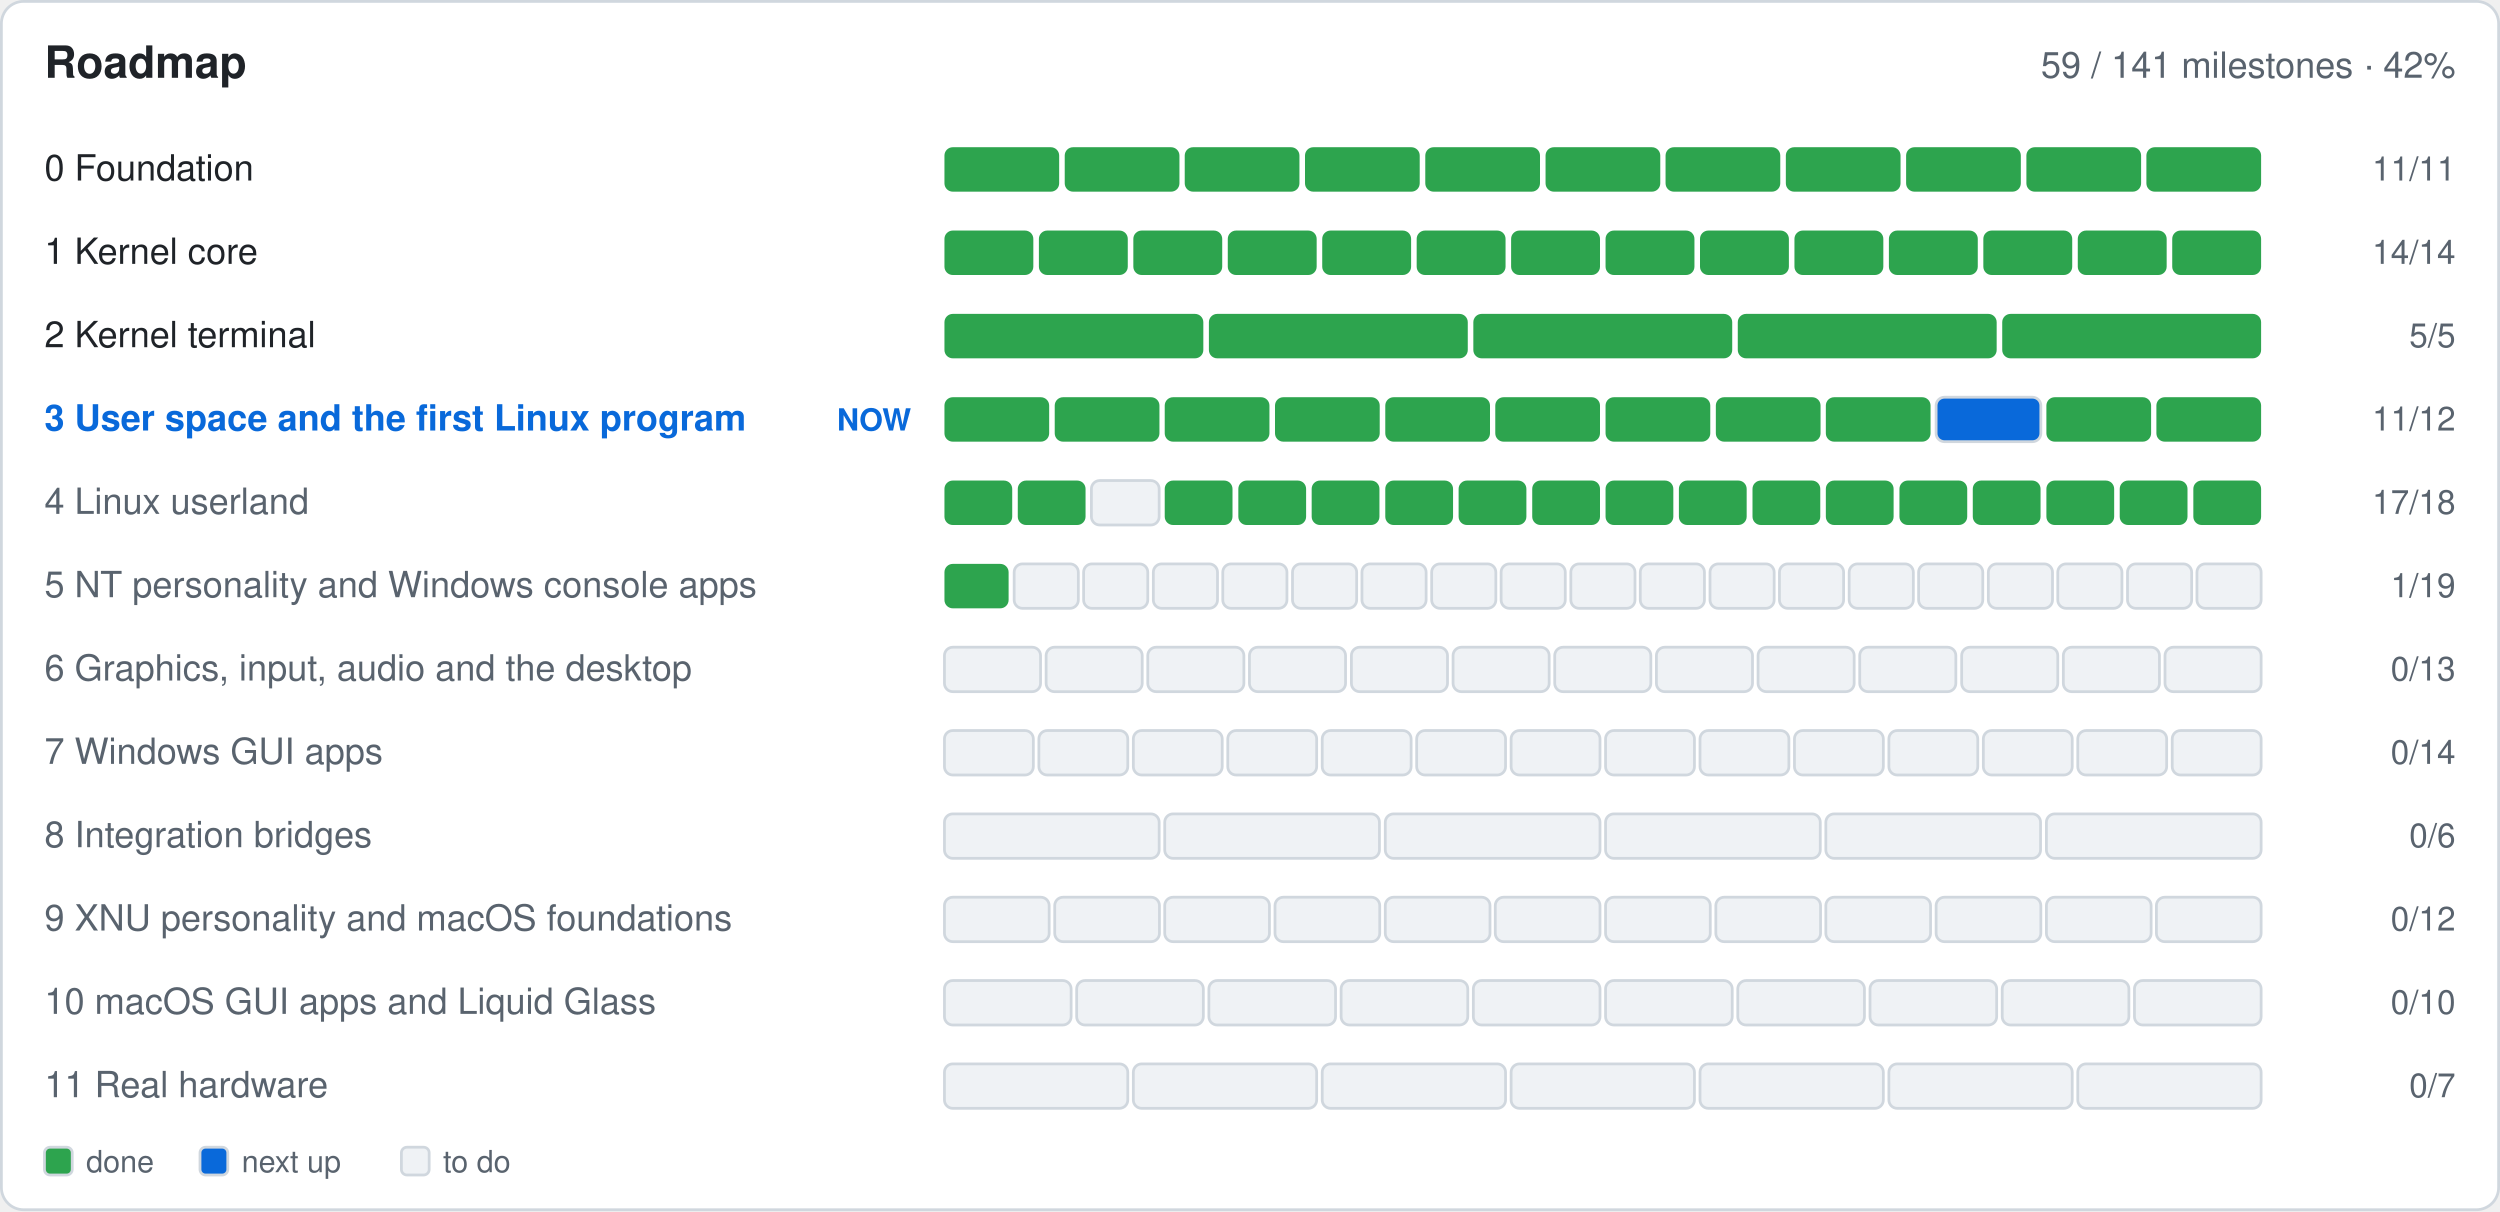
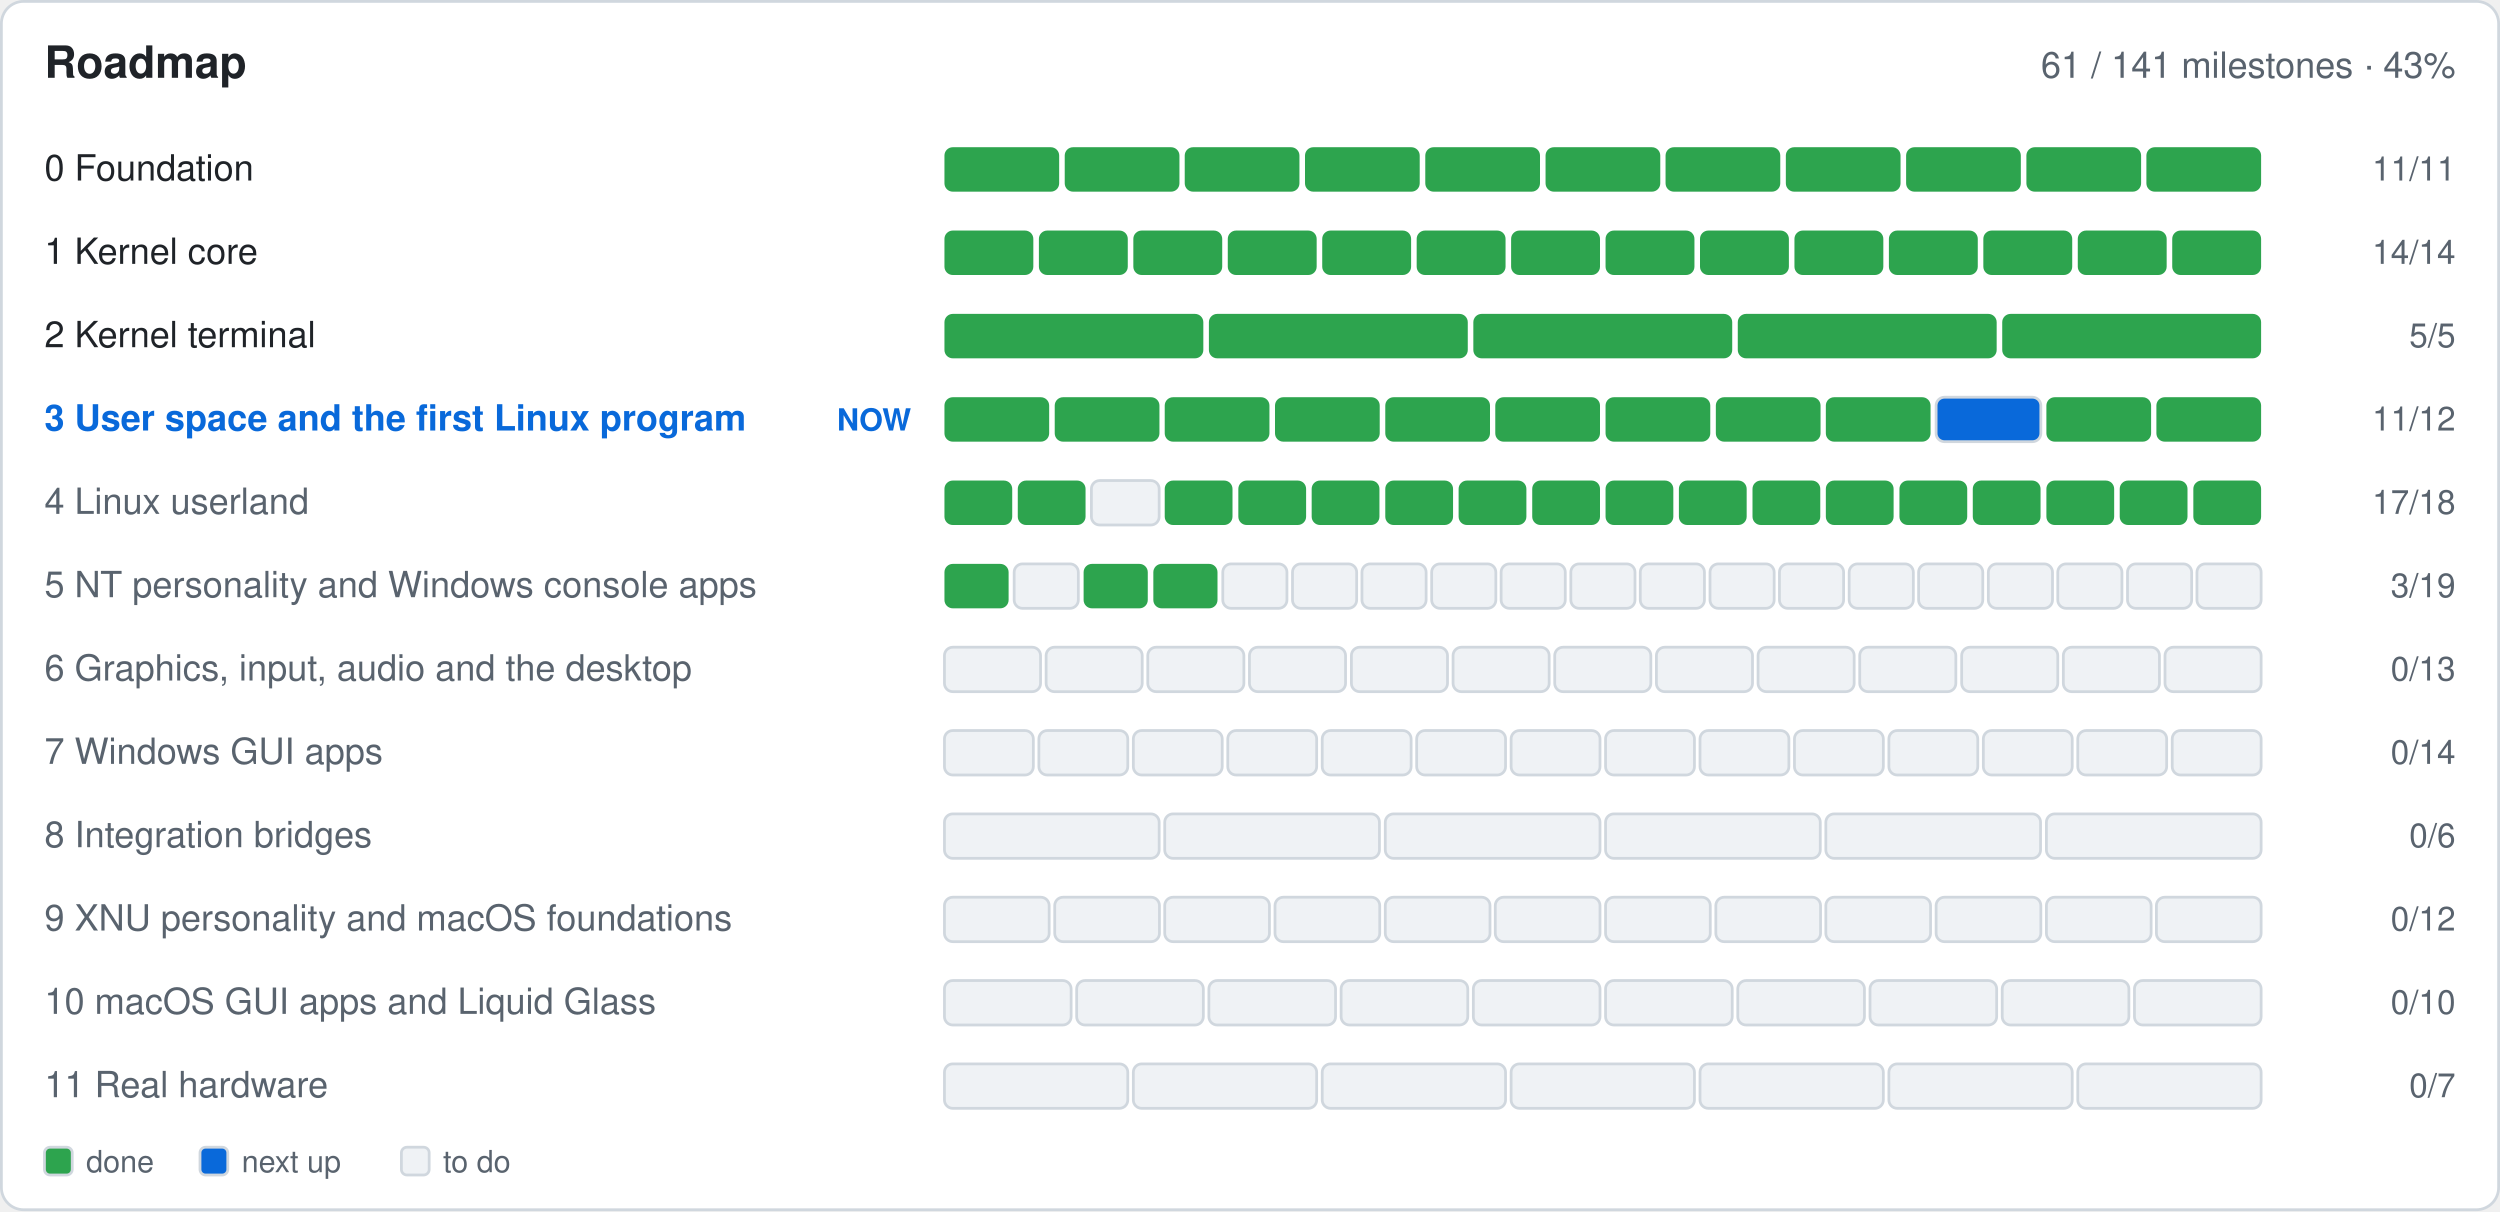
- <svg xmlns="http://www.w3.org/2000/svg" width="900" height="436" viewBox="0 0 900 436" role="img" aria-label="Roadmap: 59 of 141 milestones done">
+ <svg xmlns="http://www.w3.org/2000/svg" width="900" height="436" viewBox="0 0 900 436" role="img" aria-label="Roadmap: 61 of 141 milestones done">
  <rect x="0.5" y="0.5" width="899.0" height="435.0" fill="#ffffff" rx="8" stroke="#d0d7de" />
  <text x="16.0" y="28.0" font-family="-apple-system,BlinkMacSystemFont,'Segoe UI',Helvetica,Arial,sans-serif" font-size="16" font-weight="600" fill="#1f2328" text-anchor="start">Roadmap</text>
-   <text x="884.0" y="28.0" font-family="-apple-system,BlinkMacSystemFont,'Segoe UI',Helvetica,Arial,sans-serif" font-size="13" font-weight="400" fill="#59636e" text-anchor="end">59 / 141 milestones · 42%</text>
+   <text x="884.0" y="28.0" font-family="-apple-system,BlinkMacSystemFont,'Segoe UI',Helvetica,Arial,sans-serif" font-size="13" font-weight="400" fill="#59636e" text-anchor="end">61 / 141 milestones · 43%</text>
  <text x="16.0" y="65.0" font-family="-apple-system,BlinkMacSystemFont,'Segoe UI',Helvetica,Arial,sans-serif" font-size="13" font-weight="400" fill="#1f2328" text-anchor="start"> 0  Foundation</text>
  <g>
    <rect x="340.0" y="53.0" width="41.3" height="16.0" fill="#2da44e" rx="3" />
  </g>
  <g>
    <rect x="383.3" y="53.0" width="41.3" height="16.0" fill="#2da44e" rx="3" />
  </g>
  <g>
    <rect x="426.5" y="53.0" width="41.3" height="16.0" fill="#2da44e" rx="3" />
  </g>
  <g>
    <rect x="469.8" y="53.0" width="41.3" height="16.0" fill="#2da44e" rx="3" />
  </g>
  <g>
    <rect x="513.1" y="53.0" width="41.3" height="16.0" fill="#2da44e" rx="3" />
  </g>
  <g>
    <rect x="556.4" y="53.0" width="41.3" height="16.0" fill="#2da44e" rx="3" />
  </g>
  <g>
    <rect x="599.6" y="53.0" width="41.3" height="16.0" fill="#2da44e" rx="3" />
  </g>
  <g>
    <rect x="642.9" y="53.0" width="41.3" height="16.0" fill="#2da44e" rx="3" />
  </g>
  <g>
    <rect x="686.2" y="53.0" width="41.3" height="16.0" fill="#2da44e" rx="3" />
  </g>
  <g>
    <rect x="729.5" y="53.0" width="41.3" height="16.0" fill="#2da44e" rx="3" />
  </g>
  <g>
    <rect x="772.7" y="53.0" width="41.3" height="16.0" fill="#2da44e" rx="3" />
  </g>
  <text x="884.0" y="65.0" font-family="-apple-system,BlinkMacSystemFont,'Segoe UI',Helvetica,Arial,sans-serif" font-size="12" font-weight="400" fill="#59636e" text-anchor="end">11/11</text>
  <text x="16.0" y="95.0" font-family="-apple-system,BlinkMacSystemFont,'Segoe UI',Helvetica,Arial,sans-serif" font-size="13" font-weight="400" fill="#1f2328" text-anchor="start"> 1  Kernel core</text>
  <g>
    <rect x="340.0" y="83.0" width="32.0" height="16.0" fill="#2da44e" rx="3" />
  </g>
  <g>
    <rect x="374.0" y="83.0" width="32.0" height="16.0" fill="#2da44e" rx="3" />
  </g>
  <g>
    <rect x="408.0" y="83.0" width="32.0" height="16.0" fill="#2da44e" rx="3" />
  </g>
  <g>
    <rect x="442.0" y="83.0" width="32.0" height="16.0" fill="#2da44e" rx="3" />
  </g>
  <g>
    <rect x="476.0" y="83.0" width="32.0" height="16.0" fill="#2da44e" rx="3" />
  </g>
  <g>
    <rect x="510.0" y="83.0" width="32.0" height="16.0" fill="#2da44e" rx="3" />
  </g>
  <g>
    <rect x="544.0" y="83.0" width="32.0" height="16.0" fill="#2da44e" rx="3" />
  </g>
  <g>
    <rect x="578.0" y="83.0" width="32.0" height="16.0" fill="#2da44e" rx="3" />
  </g>
  <g>
    <rect x="612.0" y="83.0" width="32.0" height="16.0" fill="#2da44e" rx="3" />
  </g>
  <g>
    <rect x="646.0" y="83.0" width="32.0" height="16.0" fill="#2da44e" rx="3" />
  </g>
  <g>
    <rect x="680.0" y="83.0" width="32.0" height="16.0" fill="#2da44e" rx="3" />
  </g>
  <g>
    <rect x="714.0" y="83.0" width="32.0" height="16.0" fill="#2da44e" rx="3" />
  </g>
  <g>
    <rect x="748.0" y="83.0" width="32.0" height="16.0" fill="#2da44e" rx="3" />
  </g>
  <g>
    <rect x="782.0" y="83.0" width="32.0" height="16.0" fill="#2da44e" rx="3" />
  </g>
  <text x="884.0" y="95.0" font-family="-apple-system,BlinkMacSystemFont,'Segoe UI',Helvetica,Arial,sans-serif" font-size="12" font-weight="400" fill="#59636e" text-anchor="end">14/14</text>
  <text x="16.0" y="125.0" font-family="-apple-system,BlinkMacSystemFont,'Segoe UI',Helvetica,Arial,sans-serif" font-size="13" font-weight="400" fill="#1f2328" text-anchor="start"> 2  Kernel terminal</text>
  <g>
    <rect x="340.0" y="113.0" width="93.2" height="16.0" fill="#2da44e" rx="3" />
  </g>
  <g>
    <rect x="435.2" y="113.0" width="93.2" height="16.0" fill="#2da44e" rx="3" />
  </g>
  <g>
    <rect x="530.4" y="113.0" width="93.2" height="16.0" fill="#2da44e" rx="3" />
  </g>
  <g>
    <rect x="625.6" y="113.0" width="93.2" height="16.0" fill="#2da44e" rx="3" />
  </g>
  <g>
    <rect x="720.8" y="113.0" width="93.2" height="16.0" fill="#2da44e" rx="3" />
  </g>
  <text x="884.0" y="125.0" font-family="-apple-system,BlinkMacSystemFont,'Segoe UI',Helvetica,Arial,sans-serif" font-size="12" font-weight="400" fill="#59636e" text-anchor="end">5/5</text>
  <text x="16.0" y="155.0" font-family="-apple-system,BlinkMacSystemFont,'Segoe UI',Helvetica,Arial,sans-serif" font-size="13" font-weight="600" fill="#0969da" text-anchor="start"> 3  User space and the first Linux program</text>
  <text x="328.0" y="155.0" font-family="-apple-system,BlinkMacSystemFont,'Segoe UI',Helvetica,Arial,sans-serif" font-size="11" font-weight="600" fill="#0969da" text-anchor="end">NOW</text>
  <g>
    <rect x="340.0" y="143.0" width="37.7" height="16.0" fill="#2da44e" rx="3" />
  </g>
  <g>
    <rect x="379.7" y="143.0" width="37.7" height="16.0" fill="#2da44e" rx="3" />
  </g>
  <g>
    <rect x="419.3" y="143.0" width="37.7" height="16.0" fill="#2da44e" rx="3" />
  </g>
  <g>
    <rect x="459.0" y="143.0" width="37.7" height="16.0" fill="#2da44e" rx="3" />
  </g>
  <g>
    <rect x="498.7" y="143.0" width="37.7" height="16.0" fill="#2da44e" rx="3" />
  </g>
  <g>
    <rect x="538.3" y="143.0" width="37.7" height="16.0" fill="#2da44e" rx="3" />
  </g>
  <g>
    <rect x="578.0" y="143.0" width="37.7" height="16.0" fill="#2da44e" rx="3" />
  </g>
  <g>
    <rect x="617.7" y="143.0" width="37.7" height="16.0" fill="#2da44e" rx="3" />
  </g>
  <g>
    <rect x="657.3" y="143.0" width="37.7" height="16.0" fill="#2da44e" rx="3" />
  </g>
  <g>
    <rect x="697.0" y="143.0" width="37.7" height="16.0" fill="#0969da" rx="3" stroke="#d0d7de" />
  </g>
  <g>
    <rect x="736.7" y="143.0" width="37.7" height="16.0" fill="#2da44e" rx="3" />
  </g>
  <g>
    <rect x="776.3" y="143.0" width="37.7" height="16.0" fill="#2da44e" rx="3" />
  </g>
  <text x="884.0" y="155.0" font-family="-apple-system,BlinkMacSystemFont,'Segoe UI',Helvetica,Arial,sans-serif" font-size="12" font-weight="400" fill="#59636e" text-anchor="end">11/12</text>
  <text x="16.0" y="185.0" font-family="-apple-system,BlinkMacSystemFont,'Segoe UI',Helvetica,Arial,sans-serif" font-size="13" font-weight="400" fill="#59636e" text-anchor="start"> 4  Linux userland</text>
  <g>
    <rect x="340.0" y="173.0" width="24.4" height="16.0" fill="#2da44e" rx="3" />
  </g>
  <g>
    <rect x="366.4" y="173.0" width="24.4" height="16.0" fill="#2da44e" rx="3" />
  </g>
  <g>
    <rect x="392.9" y="173.0" width="24.4" height="16.0" fill="#eff2f5" rx="3" stroke="#d0d7de" />
  </g>
  <g>
    <rect x="419.3" y="173.0" width="24.4" height="16.0" fill="#2da44e" rx="3" />
  </g>
  <g>
    <rect x="445.8" y="173.0" width="24.4" height="16.0" fill="#2da44e" rx="3" />
  </g>
  <g>
    <rect x="472.2" y="173.0" width="24.4" height="16.0" fill="#2da44e" rx="3" />
  </g>
  <g>
    <rect x="498.7" y="173.0" width="24.4" height="16.0" fill="#2da44e" rx="3" />
  </g>
  <g>
    <rect x="525.1" y="173.0" width="24.4" height="16.0" fill="#2da44e" rx="3" />
  </g>
  <g>
    <rect x="551.6" y="173.0" width="24.4" height="16.0" fill="#2da44e" rx="3" />
  </g>
  <g>
    <rect x="578.0" y="173.0" width="24.4" height="16.0" fill="#2da44e" rx="3" />
  </g>
  <g>
    <rect x="604.4" y="173.0" width="24.4" height="16.0" fill="#2da44e" rx="3" />
  </g>
  <g>
    <rect x="630.9" y="173.0" width="24.4" height="16.0" fill="#2da44e" rx="3" />
  </g>
  <g>
    <rect x="657.3" y="173.0" width="24.4" height="16.0" fill="#2da44e" rx="3" />
  </g>
  <g>
    <rect x="683.8" y="173.0" width="24.4" height="16.0" fill="#2da44e" rx="3" />
  </g>
  <g>
    <rect x="710.2" y="173.0" width="24.4" height="16.0" fill="#2da44e" rx="3" />
  </g>
  <g>
    <rect x="736.7" y="173.0" width="24.4" height="16.0" fill="#2da44e" rx="3" />
  </g>
  <g>
    <rect x="763.1" y="173.0" width="24.4" height="16.0" fill="#2da44e" rx="3" />
  </g>
  <g>
    <rect x="789.6" y="173.0" width="24.4" height="16.0" fill="#2da44e" rx="3" />
  </g>
  <text x="884.0" y="185.0" font-family="-apple-system,BlinkMacSystemFont,'Segoe UI',Helvetica,Arial,sans-serif" font-size="12" font-weight="400" fill="#59636e" text-anchor="end">17/18</text>
  <text x="16.0" y="215.0" font-family="-apple-system,BlinkMacSystemFont,'Segoe UI',Helvetica,Arial,sans-serif" font-size="13" font-weight="400" fill="#59636e" text-anchor="start"> 5  NT personality and Windows console apps</text>
  <g>
    <rect x="340.0" y="203.0" width="23.1" height="16.0" fill="#2da44e" rx="3" />
  </g>
  <g>
    <rect x="365.1" y="203.0" width="23.1" height="16.0" fill="#eff2f5" rx="3" stroke="#d0d7de" />
  </g>
  <g>
-     <rect x="390.1" y="203.0" width="23.1" height="16.0" fill="#eff2f5" rx="3" stroke="#d0d7de" />
-   </g>
-   <g>
-     <rect x="415.2" y="203.0" width="23.1" height="16.0" fill="#eff2f5" rx="3" stroke="#d0d7de" />
+     <rect x="390.1" y="203.0" width="23.1" height="16.0" fill="#2da44e" rx="3" />
+   </g>
+   <g>
+     <rect x="415.2" y="203.0" width="23.1" height="16.0" fill="#2da44e" rx="3" />
  </g>
  <g>
    <rect x="440.2" y="203.0" width="23.1" height="16.0" fill="#eff2f5" rx="3" stroke="#d0d7de" />
  </g>
  <g>
    <rect x="465.3" y="203.0" width="23.1" height="16.0" fill="#eff2f5" rx="3" stroke="#d0d7de" />
  </g>
  <g>
    <rect x="490.3" y="203.0" width="23.1" height="16.0" fill="#eff2f5" rx="3" stroke="#d0d7de" />
  </g>
  <g>
    <rect x="515.4" y="203.0" width="23.1" height="16.0" fill="#eff2f5" rx="3" stroke="#d0d7de" />
  </g>
  <g>
    <rect x="540.4" y="203.0" width="23.1" height="16.0" fill="#eff2f5" rx="3" stroke="#d0d7de" />
  </g>
  <g>
    <rect x="565.5" y="203.0" width="23.1" height="16.0" fill="#eff2f5" rx="3" stroke="#d0d7de" />
  </g>
  <g>
    <rect x="590.5" y="203.0" width="23.1" height="16.0" fill="#eff2f5" rx="3" stroke="#d0d7de" />
  </g>
  <g>
    <rect x="615.6" y="203.0" width="23.1" height="16.0" fill="#eff2f5" rx="3" stroke="#d0d7de" />
  </g>
  <g>
    <rect x="640.6" y="203.0" width="23.1" height="16.0" fill="#eff2f5" rx="3" stroke="#d0d7de" />
  </g>
  <g>
    <rect x="665.7" y="203.0" width="23.1" height="16.0" fill="#eff2f5" rx="3" stroke="#d0d7de" />
  </g>
  <g>
    <rect x="690.7" y="203.0" width="23.1" height="16.0" fill="#eff2f5" rx="3" stroke="#d0d7de" />
  </g>
  <g>
    <rect x="715.8" y="203.0" width="23.1" height="16.0" fill="#eff2f5" rx="3" stroke="#d0d7de" />
  </g>
  <g>
    <rect x="740.8" y="203.0" width="23.1" height="16.0" fill="#eff2f5" rx="3" stroke="#d0d7de" />
  </g>
  <g>
    <rect x="765.9" y="203.0" width="23.1" height="16.0" fill="#eff2f5" rx="3" stroke="#d0d7de" />
  </g>
  <g>
    <rect x="790.9" y="203.0" width="23.1" height="16.0" fill="#eff2f5" rx="3" stroke="#d0d7de" />
  </g>
-   <text x="884.0" y="215.0" font-family="-apple-system,BlinkMacSystemFont,'Segoe UI',Helvetica,Arial,sans-serif" font-size="12" font-weight="400" fill="#59636e" text-anchor="end">1/19</text>
+   <text x="884.0" y="215.0" font-family="-apple-system,BlinkMacSystemFont,'Segoe UI',Helvetica,Arial,sans-serif" font-size="12" font-weight="400" fill="#59636e" text-anchor="end">3/19</text>
  <text x="16.0" y="245.0" font-family="-apple-system,BlinkMacSystemFont,'Segoe UI',Helvetica,Arial,sans-serif" font-size="13" font-weight="400" fill="#59636e" text-anchor="start"> 6  Graphics, input, audio and the desktop</text>
  <g>
    <rect x="340.0" y="233.0" width="34.6" height="16.0" fill="#eff2f5" rx="3" stroke="#d0d7de" />
  </g>
  <g>
    <rect x="376.6" y="233.0" width="34.6" height="16.0" fill="#eff2f5" rx="3" stroke="#d0d7de" />
  </g>
  <g>
    <rect x="413.2" y="233.0" width="34.6" height="16.0" fill="#eff2f5" rx="3" stroke="#d0d7de" />
  </g>
  <g>
    <rect x="449.8" y="233.0" width="34.6" height="16.0" fill="#eff2f5" rx="3" stroke="#d0d7de" />
  </g>
  <g>
    <rect x="486.5" y="233.0" width="34.6" height="16.0" fill="#eff2f5" rx="3" stroke="#d0d7de" />
  </g>
  <g>
    <rect x="523.1" y="233.0" width="34.6" height="16.0" fill="#eff2f5" rx="3" stroke="#d0d7de" />
  </g>
  <g>
    <rect x="559.7" y="233.0" width="34.6" height="16.0" fill="#eff2f5" rx="3" stroke="#d0d7de" />
  </g>
  <g>
    <rect x="596.3" y="233.0" width="34.6" height="16.0" fill="#eff2f5" rx="3" stroke="#d0d7de" />
  </g>
  <g>
    <rect x="632.9" y="233.0" width="34.6" height="16.0" fill="#eff2f5" rx="3" stroke="#d0d7de" />
  </g>
  <g>
    <rect x="669.5" y="233.0" width="34.6" height="16.0" fill="#eff2f5" rx="3" stroke="#d0d7de" />
  </g>
  <g>
    <rect x="706.2" y="233.0" width="34.6" height="16.0" fill="#eff2f5" rx="3" stroke="#d0d7de" />
  </g>
  <g>
    <rect x="742.8" y="233.0" width="34.6" height="16.0" fill="#eff2f5" rx="3" stroke="#d0d7de" />
  </g>
  <g>
    <rect x="779.4" y="233.0" width="34.6" height="16.0" fill="#eff2f5" rx="3" stroke="#d0d7de" />
  </g>
  <text x="884.0" y="245.0" font-family="-apple-system,BlinkMacSystemFont,'Segoe UI',Helvetica,Arial,sans-serif" font-size="12" font-weight="400" fill="#59636e" text-anchor="end">0/13</text>
  <text x="16.0" y="275.0" font-family="-apple-system,BlinkMacSystemFont,'Segoe UI',Helvetica,Arial,sans-serif" font-size="13" font-weight="400" fill="#59636e" text-anchor="start"> 7  Windows GUI apps</text>
  <g>
    <rect x="340.0" y="263.0" width="32.0" height="16.0" fill="#eff2f5" rx="3" stroke="#d0d7de" />
  </g>
  <g>
    <rect x="374.0" y="263.0" width="32.0" height="16.0" fill="#eff2f5" rx="3" stroke="#d0d7de" />
  </g>
  <g>
    <rect x="408.0" y="263.0" width="32.0" height="16.0" fill="#eff2f5" rx="3" stroke="#d0d7de" />
  </g>
  <g>
    <rect x="442.0" y="263.0" width="32.0" height="16.0" fill="#eff2f5" rx="3" stroke="#d0d7de" />
  </g>
  <g>
    <rect x="476.0" y="263.0" width="32.0" height="16.0" fill="#eff2f5" rx="3" stroke="#d0d7de" />
  </g>
  <g>
    <rect x="510.0" y="263.0" width="32.0" height="16.0" fill="#eff2f5" rx="3" stroke="#d0d7de" />
  </g>
  <g>
    <rect x="544.0" y="263.0" width="32.0" height="16.0" fill="#eff2f5" rx="3" stroke="#d0d7de" />
  </g>
  <g>
    <rect x="578.0" y="263.0" width="32.0" height="16.0" fill="#eff2f5" rx="3" stroke="#d0d7de" />
  </g>
  <g>
    <rect x="612.0" y="263.0" width="32.0" height="16.0" fill="#eff2f5" rx="3" stroke="#d0d7de" />
  </g>
  <g>
    <rect x="646.0" y="263.0" width="32.0" height="16.0" fill="#eff2f5" rx="3" stroke="#d0d7de" />
  </g>
  <g>
    <rect x="680.0" y="263.0" width="32.0" height="16.0" fill="#eff2f5" rx="3" stroke="#d0d7de" />
  </g>
  <g>
    <rect x="714.0" y="263.0" width="32.0" height="16.0" fill="#eff2f5" rx="3" stroke="#d0d7de" />
  </g>
  <g>
    <rect x="748.0" y="263.0" width="32.0" height="16.0" fill="#eff2f5" rx="3" stroke="#d0d7de" />
  </g>
  <g>
    <rect x="782.0" y="263.0" width="32.0" height="16.0" fill="#eff2f5" rx="3" stroke="#d0d7de" />
  </g>
  <text x="884.0" y="275.0" font-family="-apple-system,BlinkMacSystemFont,'Segoe UI',Helvetica,Arial,sans-serif" font-size="12" font-weight="400" fill="#59636e" text-anchor="end">0/14</text>
  <text x="16.0" y="305.0" font-family="-apple-system,BlinkMacSystemFont,'Segoe UI',Helvetica,Arial,sans-serif" font-size="13" font-weight="400" fill="#59636e" text-anchor="start"> 8  Integration bridges</text>
  <g>
    <rect x="340.0" y="293.0" width="77.3" height="16.0" fill="#eff2f5" rx="3" stroke="#d0d7de" />
  </g>
  <g>
    <rect x="419.3" y="293.0" width="77.3" height="16.0" fill="#eff2f5" rx="3" stroke="#d0d7de" />
  </g>
  <g>
    <rect x="498.7" y="293.0" width="77.3" height="16.0" fill="#eff2f5" rx="3" stroke="#d0d7de" />
  </g>
  <g>
    <rect x="578.0" y="293.0" width="77.3" height="16.0" fill="#eff2f5" rx="3" stroke="#d0d7de" />
  </g>
  <g>
    <rect x="657.3" y="293.0" width="77.3" height="16.0" fill="#eff2f5" rx="3" stroke="#d0d7de" />
  </g>
  <g>
    <rect x="736.7" y="293.0" width="77.3" height="16.0" fill="#eff2f5" rx="3" stroke="#d0d7de" />
  </g>
  <text x="884.0" y="305.0" font-family="-apple-system,BlinkMacSystemFont,'Segoe UI',Helvetica,Arial,sans-serif" font-size="12" font-weight="400" fill="#59636e" text-anchor="end">0/6</text>
  <text x="16.0" y="335.0" font-family="-apple-system,BlinkMacSystemFont,'Segoe UI',Helvetica,Arial,sans-serif" font-size="13" font-weight="400" fill="#59636e" text-anchor="start"> 9  XNU personality and macOS foundations</text>
  <g>
    <rect x="340.0" y="323.0" width="37.7" height="16.0" fill="#eff2f5" rx="3" stroke="#d0d7de" />
  </g>
  <g>
    <rect x="379.7" y="323.0" width="37.7" height="16.0" fill="#eff2f5" rx="3" stroke="#d0d7de" />
  </g>
  <g>
    <rect x="419.3" y="323.0" width="37.7" height="16.0" fill="#eff2f5" rx="3" stroke="#d0d7de" />
  </g>
  <g>
    <rect x="459.0" y="323.0" width="37.7" height="16.0" fill="#eff2f5" rx="3" stroke="#d0d7de" />
  </g>
  <g>
    <rect x="498.7" y="323.0" width="37.7" height="16.0" fill="#eff2f5" rx="3" stroke="#d0d7de" />
  </g>
  <g>
    <rect x="538.3" y="323.0" width="37.7" height="16.0" fill="#eff2f5" rx="3" stroke="#d0d7de" />
  </g>
  <g>
    <rect x="578.0" y="323.0" width="37.7" height="16.0" fill="#eff2f5" rx="3" stroke="#d0d7de" />
  </g>
  <g>
    <rect x="617.7" y="323.0" width="37.7" height="16.0" fill="#eff2f5" rx="3" stroke="#d0d7de" />
  </g>
  <g>
    <rect x="657.3" y="323.0" width="37.7" height="16.0" fill="#eff2f5" rx="3" stroke="#d0d7de" />
  </g>
  <g>
    <rect x="697.0" y="323.0" width="37.7" height="16.0" fill="#eff2f5" rx="3" stroke="#d0d7de" />
  </g>
  <g>
    <rect x="736.7" y="323.0" width="37.7" height="16.0" fill="#eff2f5" rx="3" stroke="#d0d7de" />
  </g>
  <g>
    <rect x="776.3" y="323.0" width="37.7" height="16.0" fill="#eff2f5" rx="3" stroke="#d0d7de" />
  </g>
  <text x="884.0" y="335.0" font-family="-apple-system,BlinkMacSystemFont,'Segoe UI',Helvetica,Arial,sans-serif" font-size="12" font-weight="400" fill="#59636e" text-anchor="end">0/12</text>
  <text x="16.0" y="365.0" font-family="-apple-system,BlinkMacSystemFont,'Segoe UI',Helvetica,Arial,sans-serif" font-size="13" font-weight="400" fill="#59636e" text-anchor="start">10  macOS GUI apps and Liquid Glass</text>
  <g>
    <rect x="340.0" y="353.0" width="45.6" height="16.0" fill="#eff2f5" rx="3" stroke="#d0d7de" />
  </g>
  <g>
    <rect x="387.6" y="353.0" width="45.6" height="16.0" fill="#eff2f5" rx="3" stroke="#d0d7de" />
  </g>
  <g>
    <rect x="435.2" y="353.0" width="45.6" height="16.0" fill="#eff2f5" rx="3" stroke="#d0d7de" />
  </g>
  <g>
    <rect x="482.8" y="353.0" width="45.6" height="16.0" fill="#eff2f5" rx="3" stroke="#d0d7de" />
  </g>
  <g>
    <rect x="530.4" y="353.0" width="45.6" height="16.0" fill="#eff2f5" rx="3" stroke="#d0d7de" />
  </g>
  <g>
    <rect x="578.0" y="353.0" width="45.6" height="16.0" fill="#eff2f5" rx="3" stroke="#d0d7de" />
  </g>
  <g>
    <rect x="625.6" y="353.0" width="45.6" height="16.0" fill="#eff2f5" rx="3" stroke="#d0d7de" />
  </g>
  <g>
    <rect x="673.2" y="353.0" width="45.6" height="16.0" fill="#eff2f5" rx="3" stroke="#d0d7de" />
  </g>
  <g>
    <rect x="720.8" y="353.0" width="45.6" height="16.0" fill="#eff2f5" rx="3" stroke="#d0d7de" />
  </g>
  <g>
    <rect x="768.4" y="353.0" width="45.6" height="16.0" fill="#eff2f5" rx="3" stroke="#d0d7de" />
  </g>
  <text x="884.0" y="365.0" font-family="-apple-system,BlinkMacSystemFont,'Segoe UI',Helvetica,Arial,sans-serif" font-size="12" font-weight="400" fill="#59636e" text-anchor="end">0/10</text>
  <text x="16.0" y="395.0" font-family="-apple-system,BlinkMacSystemFont,'Segoe UI',Helvetica,Arial,sans-serif" font-size="13" font-weight="400" fill="#59636e" text-anchor="start">11  Real hardware</text>
  <g>
    <rect x="340.0" y="383.0" width="66.0" height="16.0" fill="#eff2f5" rx="3" stroke="#d0d7de" />
  </g>
  <g>
    <rect x="408.0" y="383.0" width="66.0" height="16.0" fill="#eff2f5" rx="3" stroke="#d0d7de" />
  </g>
  <g>
    <rect x="476.0" y="383.0" width="66.0" height="16.0" fill="#eff2f5" rx="3" stroke="#d0d7de" />
  </g>
  <g>
    <rect x="544.0" y="383.0" width="66.0" height="16.0" fill="#eff2f5" rx="3" stroke="#d0d7de" />
  </g>
  <g>
    <rect x="612.0" y="383.0" width="66.0" height="16.0" fill="#eff2f5" rx="3" stroke="#d0d7de" />
  </g>
  <g>
    <rect x="680.0" y="383.0" width="66.0" height="16.0" fill="#eff2f5" rx="3" stroke="#d0d7de" />
  </g>
  <g>
    <rect x="748.0" y="383.0" width="66.0" height="16.0" fill="#eff2f5" rx="3" stroke="#d0d7de" />
  </g>
  <text x="884.0" y="395.0" font-family="-apple-system,BlinkMacSystemFont,'Segoe UI',Helvetica,Arial,sans-serif" font-size="12" font-weight="400" fill="#59636e" text-anchor="end">0/7</text>
  <rect x="16.0" y="413.0" width="10.0" height="10.0" fill="#2da44e" rx="2" stroke="#d0d7de" />
  <text x="31.0" y="422.0" font-family="-apple-system,BlinkMacSystemFont,'Segoe UI',Helvetica,Arial,sans-serif" font-size="11" font-weight="400" fill="#59636e" text-anchor="start">done</text>
  <rect x="72.0" y="413.0" width="10.0" height="10.0" fill="#0969da" rx="2" stroke="#d0d7de" />
  <text x="87.0" y="422.0" font-family="-apple-system,BlinkMacSystemFont,'Segoe UI',Helvetica,Arial,sans-serif" font-size="11" font-weight="400" fill="#59636e" text-anchor="start">next up</text>
  <rect x="144.5" y="413.0" width="10.0" height="10.0" fill="#eff2f5" rx="2" stroke="#d0d7de" />
  <text x="159.5" y="422.0" font-family="-apple-system,BlinkMacSystemFont,'Segoe UI',Helvetica,Arial,sans-serif" font-size="11" font-weight="400" fill="#59636e" text-anchor="start">to do</text>
</svg>
